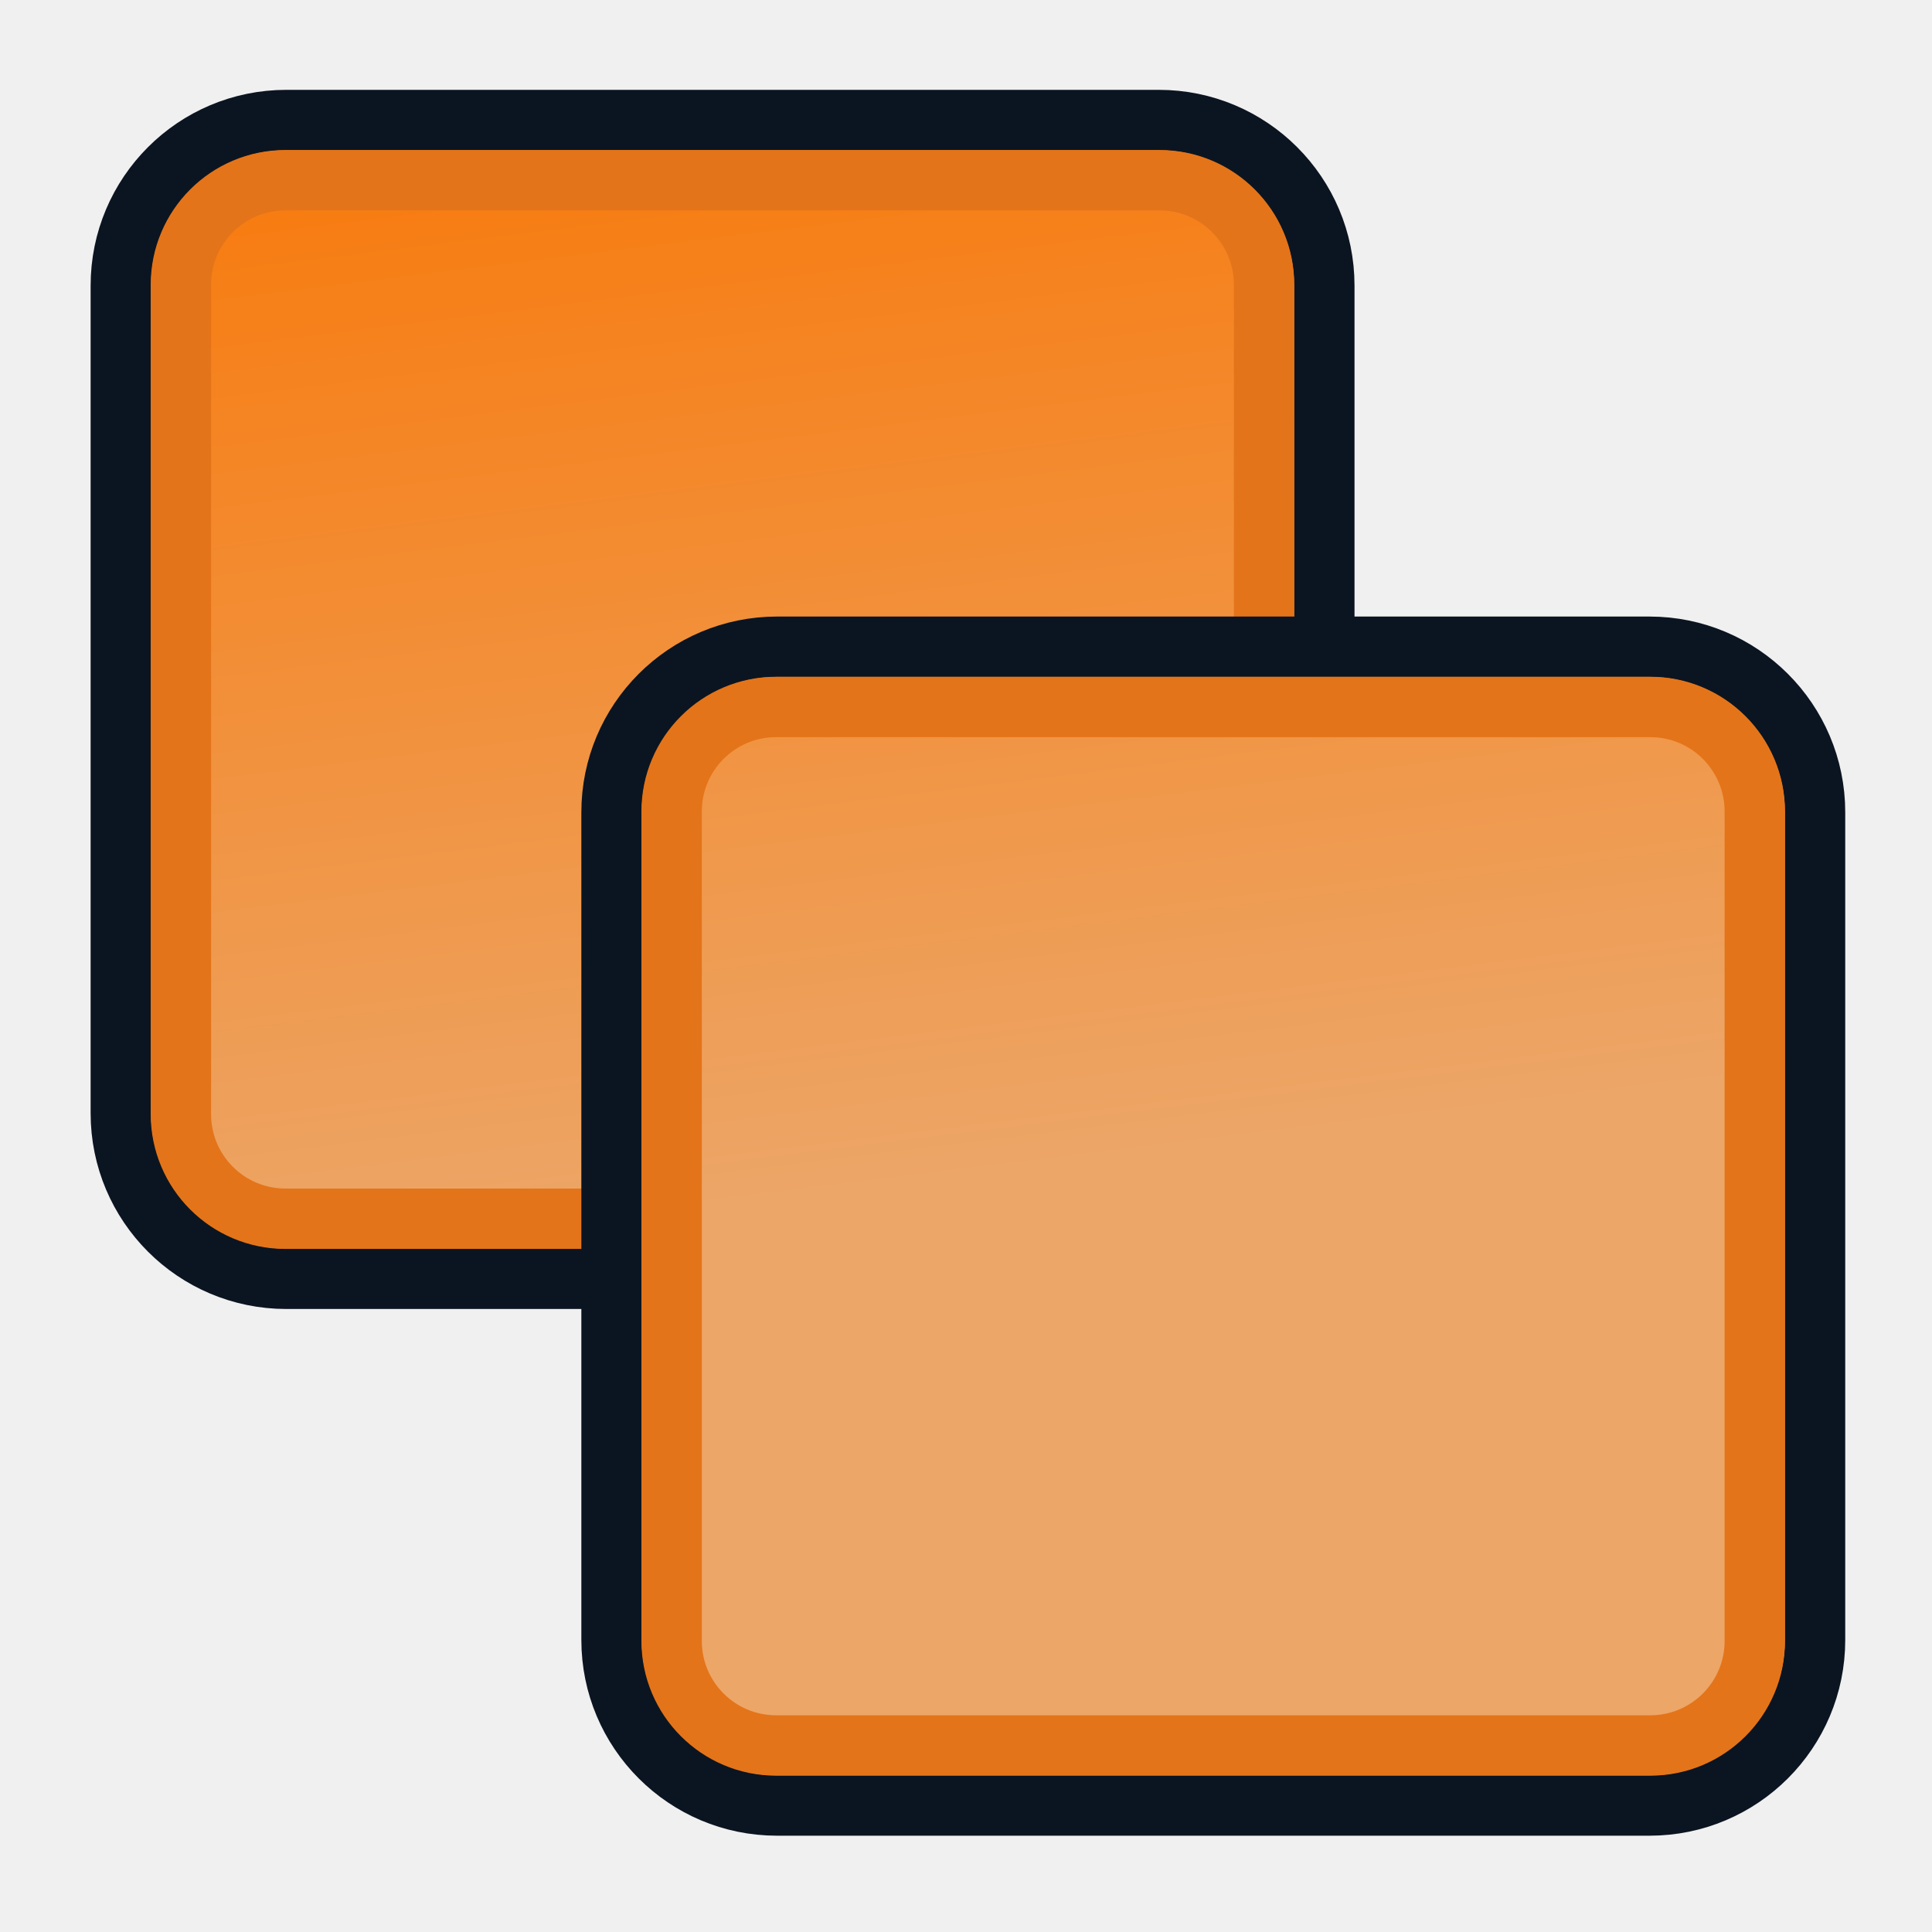
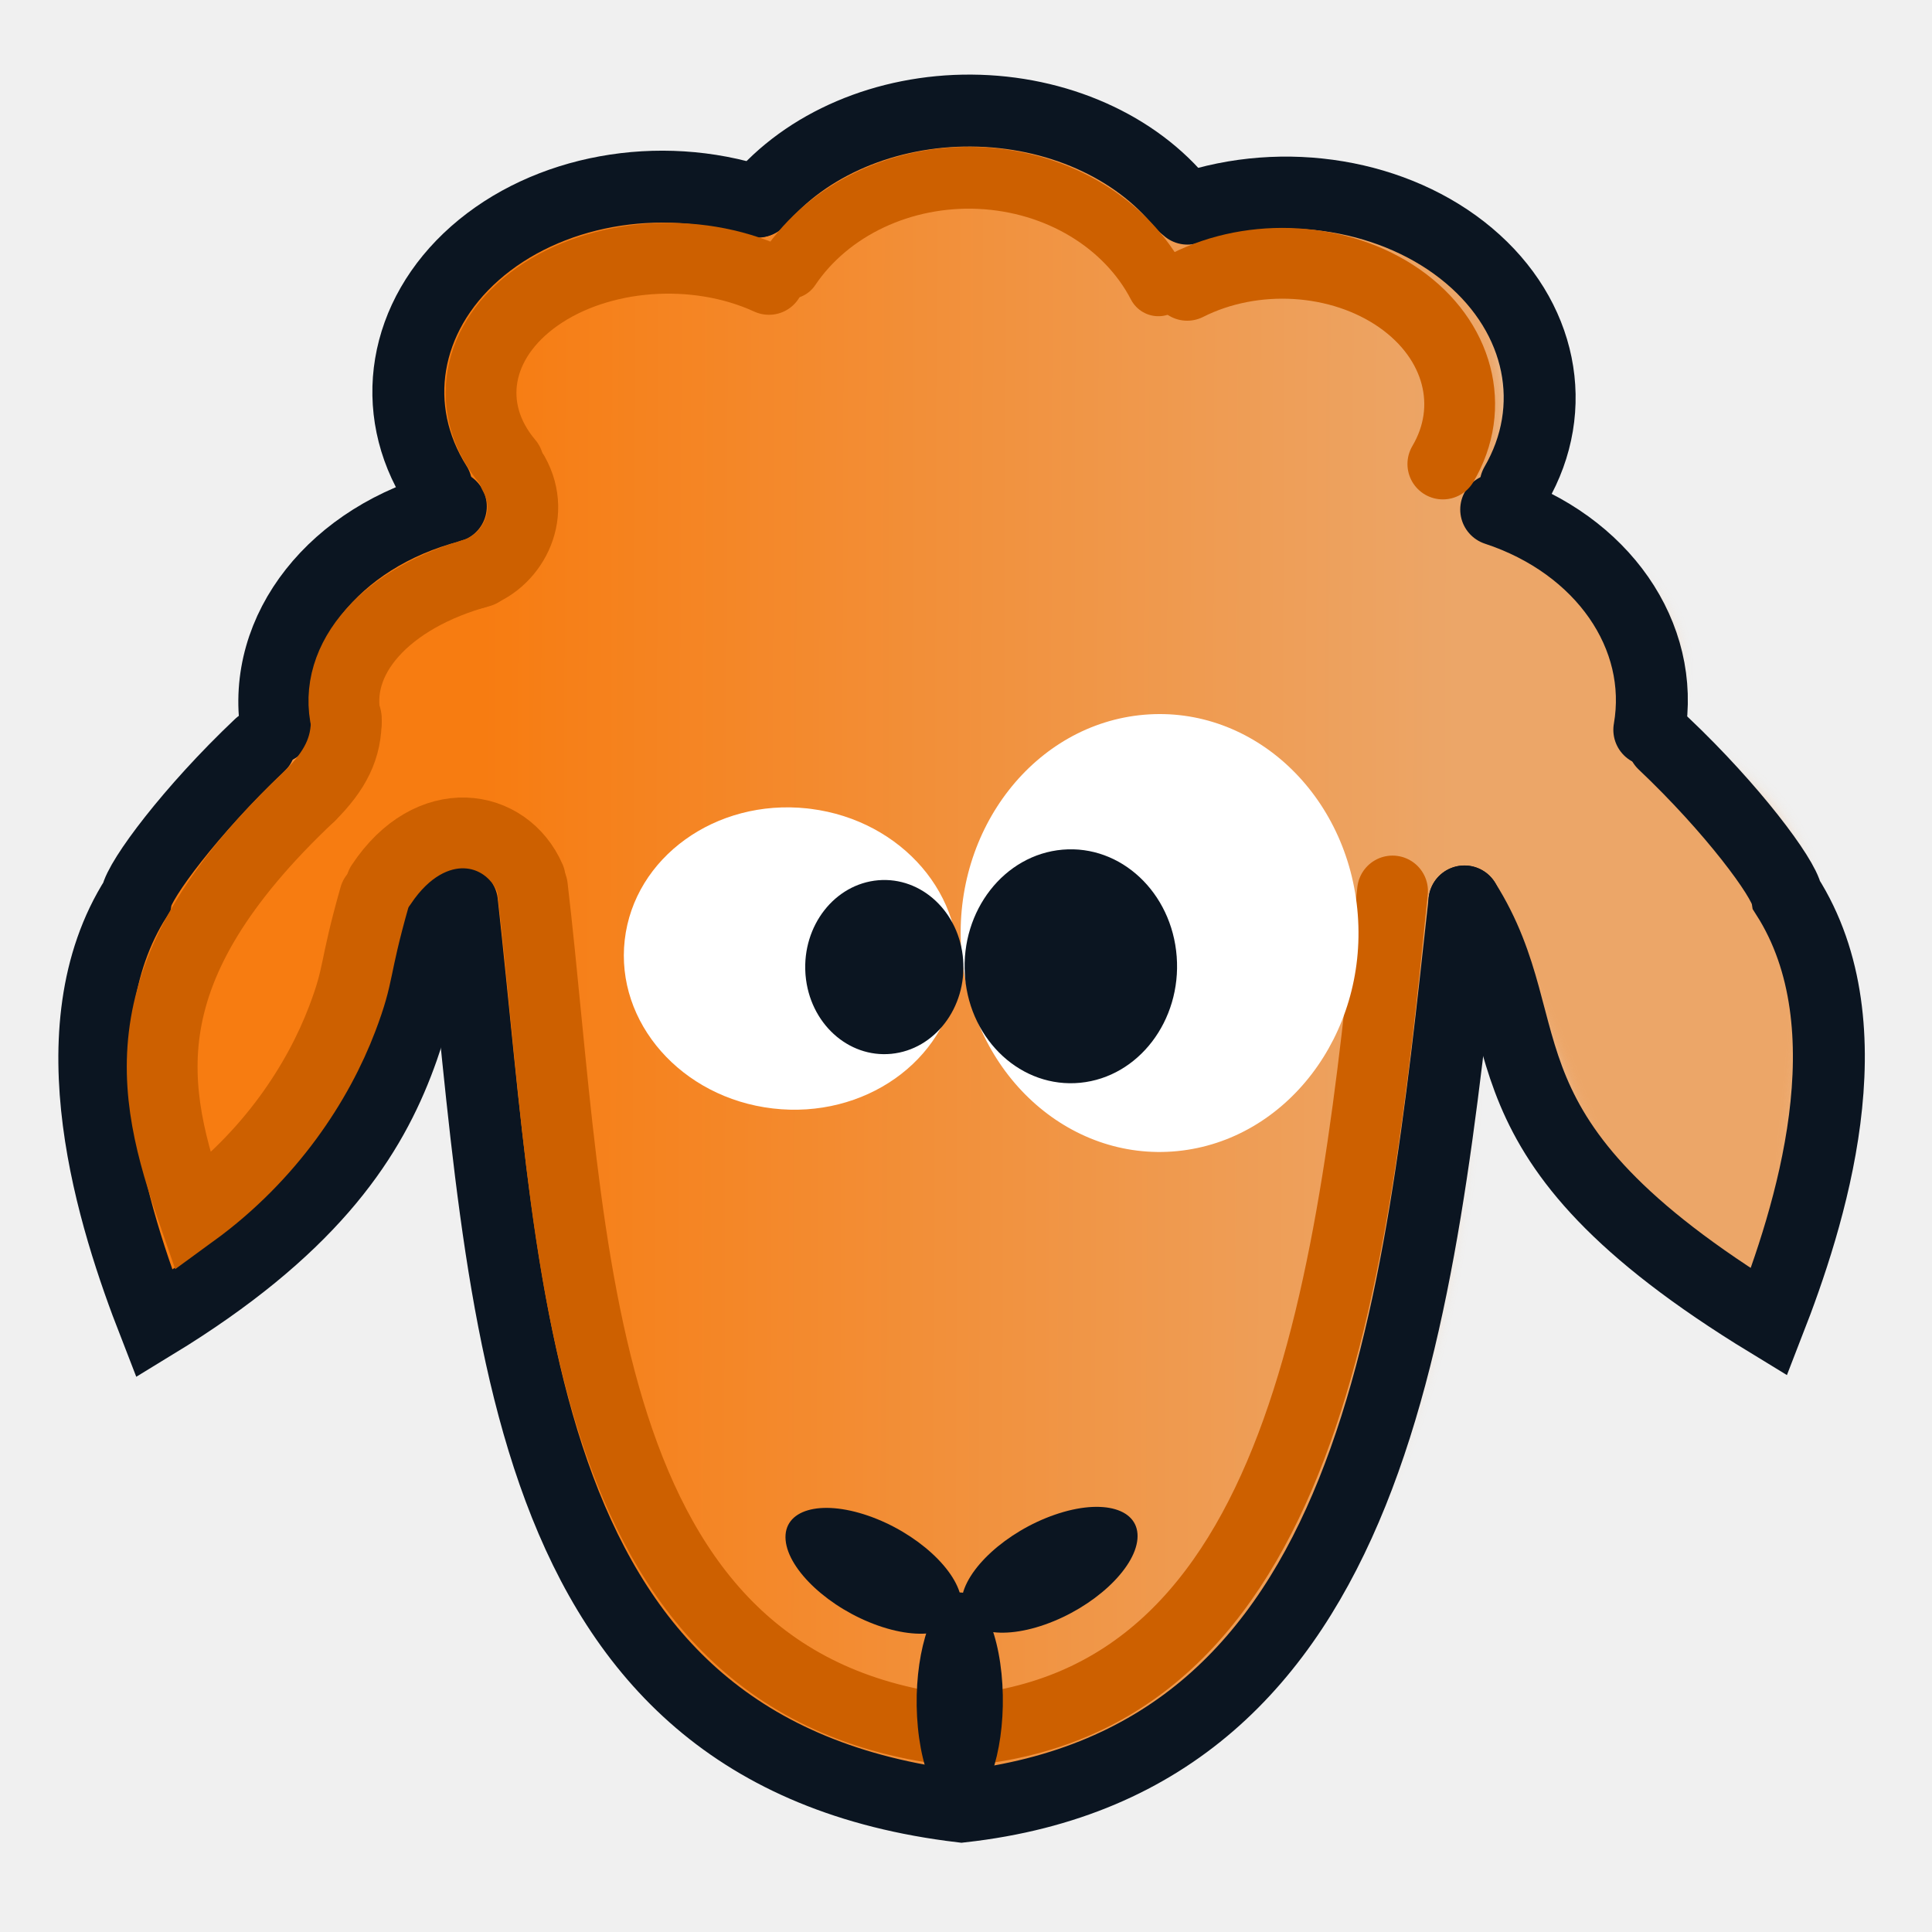
<svg xmlns="http://www.w3.org/2000/svg" xmlns:ns1="http://www.openswatchbook.org/uri/2009/osb" xmlns:xlink="http://www.w3.org/1999/xlink" width="64px" height="64px" id="svg2985" version="1.1">
  <defs id="defs2987">
    <linearGradient id="linearGradient3797">
      <stop id="stop4161" offset="0" style="stop-color:#f77c11;stop-opacity:1" />
      <stop id="stop4163" offset="1" style="stop-color:#eca668;stop-opacity:1" />
    </linearGradient>
    <linearGradient id="linearGradient4165">
      <stop style="stop-color:#3465a4;stop-opacity:1;" offset="0" id="stop3799" />
      <stop style="stop-color:#729fcf;stop-opacity:1;" offset="1" id="stop3801" />
    </linearGradient>
    <linearGradient id="linearGradient3789" ns1:paint="gradient">
      <stop style="stop-color:#729fcf;stop-opacity:1;" offset="0" id="stop3791" />
      <stop style="stop-color:#204a87;stop-opacity:1;" offset="1" id="stop3793" />
    </linearGradient>
    <linearGradient id="linearGradient3860">
      <stop style="stop-color:#1e76e3;stop-opacity:1;" offset="0" id="stop3862" />
      <stop style="stop-color:#ffffff;stop-opacity:1;" offset="1" id="stop3864" />
    </linearGradient>
    <linearGradient xlink:href="#linearGradient3860-6" id="linearGradient3866-5" x1="31.125" y1="61.411" x2="30.114" y2="12.161" gradientUnits="userSpaceOnUse" />
    <linearGradient id="linearGradient3860-6">
      <stop style="stop-color:#5a9ff5;stop-opacity:1;" offset="0" id="stop3862-4" />
      <stop style="stop-color:#ffffff;stop-opacity:1;" offset="1" id="stop3864-4" />
    </linearGradient>
    <linearGradient id="linearGradient3797-3">
      <stop style="stop-color:#3465a4;stop-opacity:1" offset="0" id="stop3799-6" />
      <stop style="stop-color:#ffffff;stop-opacity:1" offset="1" id="stop3801-7" />
    </linearGradient>
    <linearGradient xlink:href="#linearGradient3797" id="linearGradient3823-5" x1="35.396" y1="9.966" x2="25.417" y2="51.052" gradientUnits="userSpaceOnUse" gradientTransform="translate(-2.000981,-1.984438)" />
-     <linearGradient xlink:href="#linearGradient3797" id="linearGradient84" gradientUnits="userSpaceOnUse" gradientTransform="translate(-101.973,13.0137)" x1="116.704" y1="-7.064" x2="121.009" y2="27.703" />
    <linearGradient xlink:href="#linearGradient3797" id="linearGradient84-2" gradientUnits="userSpaceOnUse" gradientTransform="translate(-104.9746,10.03817)" x1="116.704" y1="-7.064" x2="121.009" y2="27.703" />
+     <linearGradient id="linearGradient4739">
+       <stop id="stop4735" offset="0" style="stop-color:#204a87;stop-opacity:1;" />
+       <stop id="stop4737" offset="1" style="stop-color:#729fcf;stop-opacity:1" />
+     </linearGradient>
+     <linearGradient gradientTransform="matrix(1,0,0,1.098114,0.1432147,-55.83987)" gradientUnits="userSpaceOnUse" y2="51.499" x2="44.398" y1="51.499" x1="18.145" id="linearGradient4687-1-6-6" xlink:href="#linearGradient4165" />
+     <linearGradient gradientTransform="matrix(-1,0,0,1,57.20039,-43.58712)" gradientUnits="userSpaceOnUse" y2="36.248" x2="14.624" y1="36.248" x1="0.18" id="linearGradient4695-7-8-7-0" xlink:href="#linearGradient4165" />
+     <linearGradient gradientTransform="matrix(1,0,0,1.098114,45.68684,-56.46541)" gradientUnits="userSpaceOnUse" y2="51.499" x2="44.398" y1="51.499" x1="18.145" id="linearGradient4687-1-6-6-8" xlink:href="#linearGradient4165" />
+     <linearGradient gradientTransform="matrix(1.200273,0,0,1.200273,-6.036575,41.4241)" gradientUnits="userSpaceOnUse" y2="2.911" x2="44.096" y1="2.937" x1="26.112" id="linearGradient1065" xlink:href="#linearGradient4165" />
+     <linearGradient gradientTransform="translate(-86.02008,-13.68775)" gradientUnits="userSpaceOnUse" y2="46" x2="128" y1="46" x1="108" id="linearGradient4655" xlink:href="#linearGradient4165" />
+     <filter height="1.026" y="-0.013" width="1.022" x="-0.011" id="filter4679" style="color-interpolation-filters:sRGB">
+       <feGaussianBlur id="feGaussianBlur4681" stdDeviation="0.257" />
+     </filter>
+     <linearGradient y2="31.812" x2="45.765" y1="31.725" x1="18.702" gradientUnits="userSpaceOnUse" id="linearGradient4743" xlink:href="#linearGradient3797" />
+     <linearGradient gradientTransform="translate(78.9224,4.639691)" y2="23.737" x2="26.592" y1="44.082" x1="39.971" gradientUnits="userSpaceOnUse" id="linearGradient995" xlink:href="#linearGradient4739" />
  </defs>
  <g id="layer1">
-     <rect style="color:#000000;clip-rule:nonzero;display:inline;overflow:visible;visibility:visible;opacity:1;isolation:auto;mix-blend-mode:normal;color-interpolation:sRGB;color-interpolation-filters:linearRGB;solid-color:#000000;solid-opacity:1;vector-effect:none;fill:url(#linearGradient84);fill-opacity:1;fill-rule:nonzero;stroke:#0b1521;stroke-width:2;stroke-linecap:round;stroke-linejoin:round;stroke-miterlimit:4;stroke-dasharray:none;stroke-dashoffset:0;stroke-opacity:1;marker:none;marker-start:none;marker-mid:none;marker-end:none;color-rendering:auto;image-rendering:auto;shape-rendering:auto;text-rendering:auto;enable-background:accumulate;font-variant-east_asian:normal" id="rect33" width="39.868" height="38.386" x="4.002" y="3.976" ry="5.484" />
-     <rect style="color:#000000;clip-rule:nonzero;display:inline;overflow:visible;visibility:visible;opacity:1;isolation:auto;mix-blend-mode:normal;color-interpolation:sRGB;color-interpolation-filters:linearRGB;solid-color:#000000;solid-opacity:1;vector-effect:none;fill:none;fill-opacity:1;fill-rule:nonzero;stroke:#e47419;stroke-width:2;stroke-linecap:round;stroke-linejoin:round;stroke-miterlimit:4;stroke-dasharray:none;stroke-dashoffset:0;stroke-opacity:1;marker:none;marker-start:none;marker-mid:none;marker-end:none;color-rendering:auto;image-rendering:auto;shape-rendering:auto;text-rendering:auto;enable-background:accumulate;font-variant-east_asian:normal" id="rect33-2" width="35.881" height="34.402" x="5.993" y="5.97" ry="3.461" />
-     <rect style="color:#000000;clip-rule:nonzero;display:inline;overflow:visible;visibility:visible;opacity:1;isolation:auto;mix-blend-mode:normal;color-interpolation:sRGB;color-interpolation-filters:linearRGB;solid-color:#000000;solid-opacity:1;vector-effect:none;fill:url(#linearGradient84);fill-opacity:1;fill-rule:nonzero;stroke:#0b1521;stroke-width:2;stroke-linecap:round;stroke-linejoin:round;stroke-miterlimit:4;stroke-dasharray:none;stroke-dashoffset:0;stroke-opacity:1;marker:none;marker-start:none;marker-mid:none;marker-end:none;color-rendering:auto;image-rendering:auto;shape-rendering:auto;text-rendering:auto;enable-background:accumulate;font-variant-east_asian:normal" id="rect33-0" width="39.868" height="38.386" x="20.258" y="21.424" ry="5.484" />
-     <rect style="color:#000000;clip-rule:nonzero;display:inline;overflow:visible;visibility:visible;opacity:1;isolation:auto;mix-blend-mode:normal;color-interpolation:sRGB;color-interpolation-filters:linearRGB;solid-color:#000000;solid-opacity:1;vector-effect:none;fill:none;fill-opacity:1;fill-rule:nonzero;stroke:#e47419;stroke-width:2;stroke-linecap:round;stroke-linejoin:round;stroke-miterlimit:4;stroke-dasharray:none;stroke-dashoffset:0;stroke-opacity:1;marker:none;marker-start:none;marker-mid:none;marker-end:none;color-rendering:auto;image-rendering:auto;shape-rendering:auto;text-rendering:auto;enable-background:accumulate;font-variant-east_asian:normal" id="rect33-2-9" width="35.881" height="34.402" x="22.249" y="23.419" ry="3.461" />
+     <g transform="matrix(1.016199,0,0,1.016199,-87.65345,1.406572)" id="g4675">
+       <g transform="translate(27.10076,23.157)" id="g1045" />
+       <g transform="matrix(1.060994,0,0,1.060994,-1.94566,-1.98883)" id="g1020">
+         <path id="path4647" d="m 46.863,19.417 c 1.664,-7.416 -2.468,-8.904 -8.583,-8.366 -4.116,-2.664 -8.272,-3.771 -12.555,0.024 -9.093,-1.41 -9.657,2.767 -7.924,8.256 -2.734,1.389 -5.868,2.528 -4.076,6.744 -7.68,2.334 -5.78,8.943 -4.12,15.266 5.562,0.009 4.405,-7.13 8.506,-11.001 0.596,13.168 3.405,23.709 13.89,25.133 9.577,-1.496 14.318,-9.769 13.98,-25.162 3.713,4.605 2.371,10.615 9.21,10.704 -0.522,-5.95 3.024,-12.794 -3.915,-15.178 1.684,-4.071 -1.666,-5.112 -4.413,-6.422 z" style="fill:url(#linearGradient4743);fill-opacity:1;fill-rule:evenodd;stroke:none;stroke-width:1px;stroke-linecap:butt;stroke-linejoin:miter;stroke-opacity:1;filter:url(#filter4679)" transform="matrix(1.105163,0,0,1.105163,77.3096,-5.23371)" />
+         <path id="path827-3-6-6-9" d="m 91.113,23.462 c -2.122,2.008 -3.693,4.127 -3.791,4.68 -2.589,4.058 -0.695,9.908 0.547,13.098 9.409,-5.737 7.24,-10.675 9.812,-14.731" style="fill:none;fill-opacity:1;stroke:#0b1521;stroke-width:2.21;stroke-linecap:round;stroke-linejoin:miter;stroke-miterlimit:4;stroke-dasharray:none;stroke-opacity:1" />
+         <path id="path821-9-0-6-4-8" d="m 97.325,28.298 c 1.398,12.664 1.467,26.127 15.35,27.777 12.816,-1.433 14.041,-15.042 15.45,-27.808" style="fill:none;fill-opacity:1;stroke:#0b1521;stroke-width:2.21;stroke-linecap:round;stroke-linejoin:miter;stroke-miterlimit:4;stroke-dasharray:none;stroke-opacity:1" />
+         <path d="m 91.621,22.926 a 7.797,6.302 0 0 1 5.362,-6.795" id="path4669-3-1" style="opacity:1;fill:none;fill-opacity:1;fill-rule:nonzero;stroke:#0b1521;stroke-width:2.21;stroke-linecap:round;stroke-miterlimit:4;stroke-dasharray:none" />
+         <path d="M 96.532,15.476 A 7.797,6.302 0 0 1 97.725,8.35 7.797,6.302 0 0 1 106.403,6.766" id="path4669-1-6-3" style="opacity:1;fill:none;fill-opacity:1;fill-rule:nonzero;stroke:#0b1521;stroke-width:2.21;stroke-linecap:round;stroke-miterlimit:4;stroke-dasharray:none" />
+         <path transform="scale(-1,1)" d="m -119.454,6.845 a 7.797,6.302 0 0 1 6.48,-2.878 7.797,6.302 0 0 1 6.539,2.789" id="path4669-1-2-3-1-9" style="opacity:1;fill:none;fill-opacity:1;fill-rule:nonzero;stroke:#0b1521;stroke-width:2.21;stroke-linecap:round;stroke-miterlimit:4;stroke-dasharray:none" />
+         <path transform="scale(-1,1)" d="m -129.697,15.467 a 7.797,6.302 0 0 1 1.433,-7.043 7.797,6.302 0 0 1 8.649,-1.444" id="path4669-1-5-5-6" style="opacity:1;fill:none;fill-opacity:1;fill-rule:nonzero;stroke:#0b1521;stroke-width:2.21;stroke-linecap:round;stroke-miterlimit:4;stroke-dasharray:none" />
+         <path transform="scale(-1,1)" d="m -133.805,22.993 a 7.562,6.302 0 0 1 4.704,-6.768" id="path4669-2-4-9" style="opacity:1;fill:none;fill-opacity:1;fill-rule:nonzero;stroke:#0b1521;stroke-width:2.21;stroke-linecap:round;stroke-miterlimit:4;stroke-dasharray:none" />
+         <path d="m 93.773,22.745 a 6.962,4.324 0 0 1 4.117,-4.603" id="path4669-3-1-4" style="opacity:1;fill:none;fill-opacity:1;fill-rule:nonzero;stroke:#cd6000;stroke-width:2.175;stroke-linecap:round;stroke-miterlimit:4;stroke-dasharray:none;stroke-opacity:1" />
+         <path d="M 98.749,14.789 A 5.752,4.135 0 0 1 99.639,9.685 5.752,4.135 0 0 1 106.757,9.154" id="path4669-1-6-3-9" style="opacity:1;fill:none;fill-opacity:1;fill-rule:nonzero;stroke:#cd6000;stroke-width:2.175;stroke-linecap:round;stroke-miterlimit:4;stroke-dasharray:none;stroke-opacity:1" />
+         <path transform="scale(-1,1)" d="m -118.722,9.336 a 6.407,5.662 0 0 1 5.484,-3.296 6.407,5.662 0 0 1 5.849,2.763" id="path4669-1-2-3-1-9-0" style="opacity:1;fill:none;fill-opacity:1;fill-rule:nonzero;stroke:#cd6000;stroke-width:1.899;stroke-linecap:round;stroke-miterlimit:4;stroke-dasharray:none;stroke-opacity:1" />
+         <path transform="scale(-1,1)" d="m -127.462,14.826 a 5.448,4.328 0 0 1 1.332,-5.088 5.448,4.328 0 0 1 6.523,-0.402" id="path4669-1-5-5-6-1" style="opacity:1;fill:none;fill-opacity:1;fill-rule:nonzero;stroke:#cd6000;stroke-width:2.175;stroke-linecap:round;stroke-miterlimit:4;stroke-dasharray:none;stroke-opacity:1" />
+         <path id="path821-9-0-6-4-8-28" d="m 99.489,27.818 c 1.275,10.879 1.045,24.653 13.083,25.933 10.7,-0.813 12.141,-13.909 13.344,-25.806" style="fill:none;fill-opacity:1;stroke:#cd6000;stroke-width:2.175;stroke-linecap:round;stroke-linejoin:miter;stroke-miterlimit:4;stroke-dasharray:none;stroke-opacity:1" />
+         <path id="path866" d="m 94.843,27.749 c 1.513,-2.287 3.839,-1.884 4.577,-0.187" style="fill:none;fill-rule:evenodd;stroke:#cd6000;stroke-width:2.175;stroke-linecap:round;stroke-linejoin:miter;stroke-miterlimit:4;stroke-dasharray:none;stroke-dashoffset:0;stroke-opacity:1" />
+         <path id="path868" d="m 92.663,25.012 c 0.753,-0.753 1.13,-1.452 1.106,-2.387" style="fill:none;fill-rule:evenodd;stroke:#cd6000;stroke-width:2.175;stroke-linecap:round;stroke-linejoin:miter;stroke-miterlimit:4;stroke-dasharray:none;stroke-opacity:1" />
+         <path id="path868-7" d="m 97.665,18.204 c 1.156,-0.327 1.984,-1.77 1.254,-3.074" style="fill:none;fill-rule:evenodd;stroke:#cd6000;stroke-width:2.175;stroke-linecap:round;stroke-linejoin:miter;stroke-miterlimit:4;stroke-dasharray:none;stroke-opacity:1" />
+         <g transform="matrix(0.6619134,0,0,0.7625186,103.8486,4.8916)" id="g4583-1-6-1">
+           <path style="opacity:1;fill:#0b1521;fill-opacity:1;fill-rule:nonzero;stroke:none;stroke-width:1.89;stroke-miterlimit:4;stroke-dasharray:none" id="path4557-8-0-0" d="m -48.633,35.775 a 2,4.375 0 0 1 -2.42,-3.174 2,4.375 0 0 1 1.44,-5.309 2,4.375 0 0 1 2.434,3.124 2,4.375 0 0 1 -1.417,5.338" transform="rotate(-66.42059)" />
+           <path style="opacity:1;fill:#0b1521;fill-opacity:1;fill-rule:nonzero;stroke:none;stroke-width:1.89;stroke-miterlimit:4;stroke-dasharray:none" id="path4557-4-5-6-1" d="m -59.261,11.32 a 2,4.375 0 0 1 -2.42,-3.174 2,4.375 0 0 1 1.44,-5.309 2,4.375 0 0 1 2.434,3.124 2,4.375 0 0 1 -1.417,5.338" transform="matrix(-0.4000197,-0.9165065,-0.9165065,0.4000197,0,0)" />
+           <path style="opacity:1;fill:#0b1521;fill-opacity:1;fill-rule:nonzero;stroke:none;stroke-width:1.89;stroke-miterlimit:4;stroke-dasharray:none" id="path4557-3-1-2-9" d="m 13.954,67.074 a 2,4.375 0 0 1 -2.42,-3.174 2,4.375 0 0 1 1.44,-5.309 2,4.375 0 0 1 2.434,3.124 2,4.375 0 0 1 -1.417,5.338" transform="rotate(0.2033849)" />
+         </g>
+         <path style="fill:none;fill-opacity:1;stroke:#cd6000;stroke-width:2.175;stroke-linecap:round;stroke-linejoin:miter;stroke-miterlimit:4;stroke-dasharray:none;stroke-opacity:1" d="m 92.663,25.012 c -5.719,5.385 -4.914,9.033 -3.603,12.808 2.383,-1.736 3.848,-4.004 4.587,-5.952 0.547,-1.44 0.336,-1.425 0.996,-3.75" id="path827-3-6-6-9-5-6" />
+         <g transform="matrix(1.442655,0,0,1.533659,66.48042,35.2114)" id="g1071">
+           <path style="opacity:1;fill:#ffffff;fill-opacity:1;fill-rule:nonzero;stroke:none;stroke-width:2.807;stroke-miterlimit:4;stroke-dasharray:none" id="path5083-1" d="m 32.012,-3.58 a 4.236,4.386 0 0 1 3.897,-4.689 4.236,4.386 0 0 1 4.55,4.008 4.236,4.386 0 0 1 -3.845,4.734 4.236,4.386 0 0 1 -4.593,-3.955" />
+           <path style="opacity:1;fill:#0b1521;fill-opacity:1;fill-rule:nonzero;stroke:none;stroke-width:1.499;stroke-miterlimit:4;stroke-dasharray:none" id="path5083-8-6" d="m 32.091,-3.062 a 2.263,2.343 0 0 1 2.081,-2.504 2.263,2.343 0 0 1 2.43,2.141 2.263,2.343 0 0 1 -2.054,2.529 2.263,2.343 0 0 1 -2.454,-2.113" />
+           <path style="opacity:1;fill:#ffffff;fill-opacity:1;fill-rule:nonzero;stroke:none;stroke-width:2.137;stroke-miterlimit:4;stroke-dasharray:none" id="path5083-0-4" d="M -7.501,28.529 A 3.027,3.558 0 0 1 -4.717,24.725 a 3.027,3.558 0 0 1 3.251,3.252 3.027,3.558 0 0 1 -2.747,3.84 3.027,3.558 0 0 1 -3.282,-3.208" transform="matrix(-0.02973672,0.9995578,0.9992492,0.03874253,0,0)" />
+           <path style="opacity:1;fill:#0b1521;fill-opacity:1;fill-rule:nonzero;stroke:none;stroke-width:1.116;stroke-miterlimit:4;stroke-dasharray:none" id="path5083-8-1-8" d="m 28.695,-3.088 a 1.685,1.744 0 0 1 1.55,-1.865 1.685,1.744 0 0 1 1.809,1.594 1.685,1.744 0 0 1 -1.529,1.883 1.685,1.744 0 0 1 -1.827,-1.573" />
+         </g>
+         <path id="path827-3-6-6-9-1" d="m 134.238,23.41 c 2.122,2.008 3.693,4.127 3.791,4.68 2.589,4.058 0.695,9.908 -0.547,13.098 -9.409,-5.737 -6.785,-8.866 -9.357,-12.922" style="fill:none;fill-opacity:1;stroke:#0b1521;stroke-width:2.21;stroke-linecap:round;stroke-linejoin:miter;stroke-miterlimit:4;stroke-dasharray:none;stroke-opacity:1" />
+       </g>
+     </g>
  </g>
</svg>
